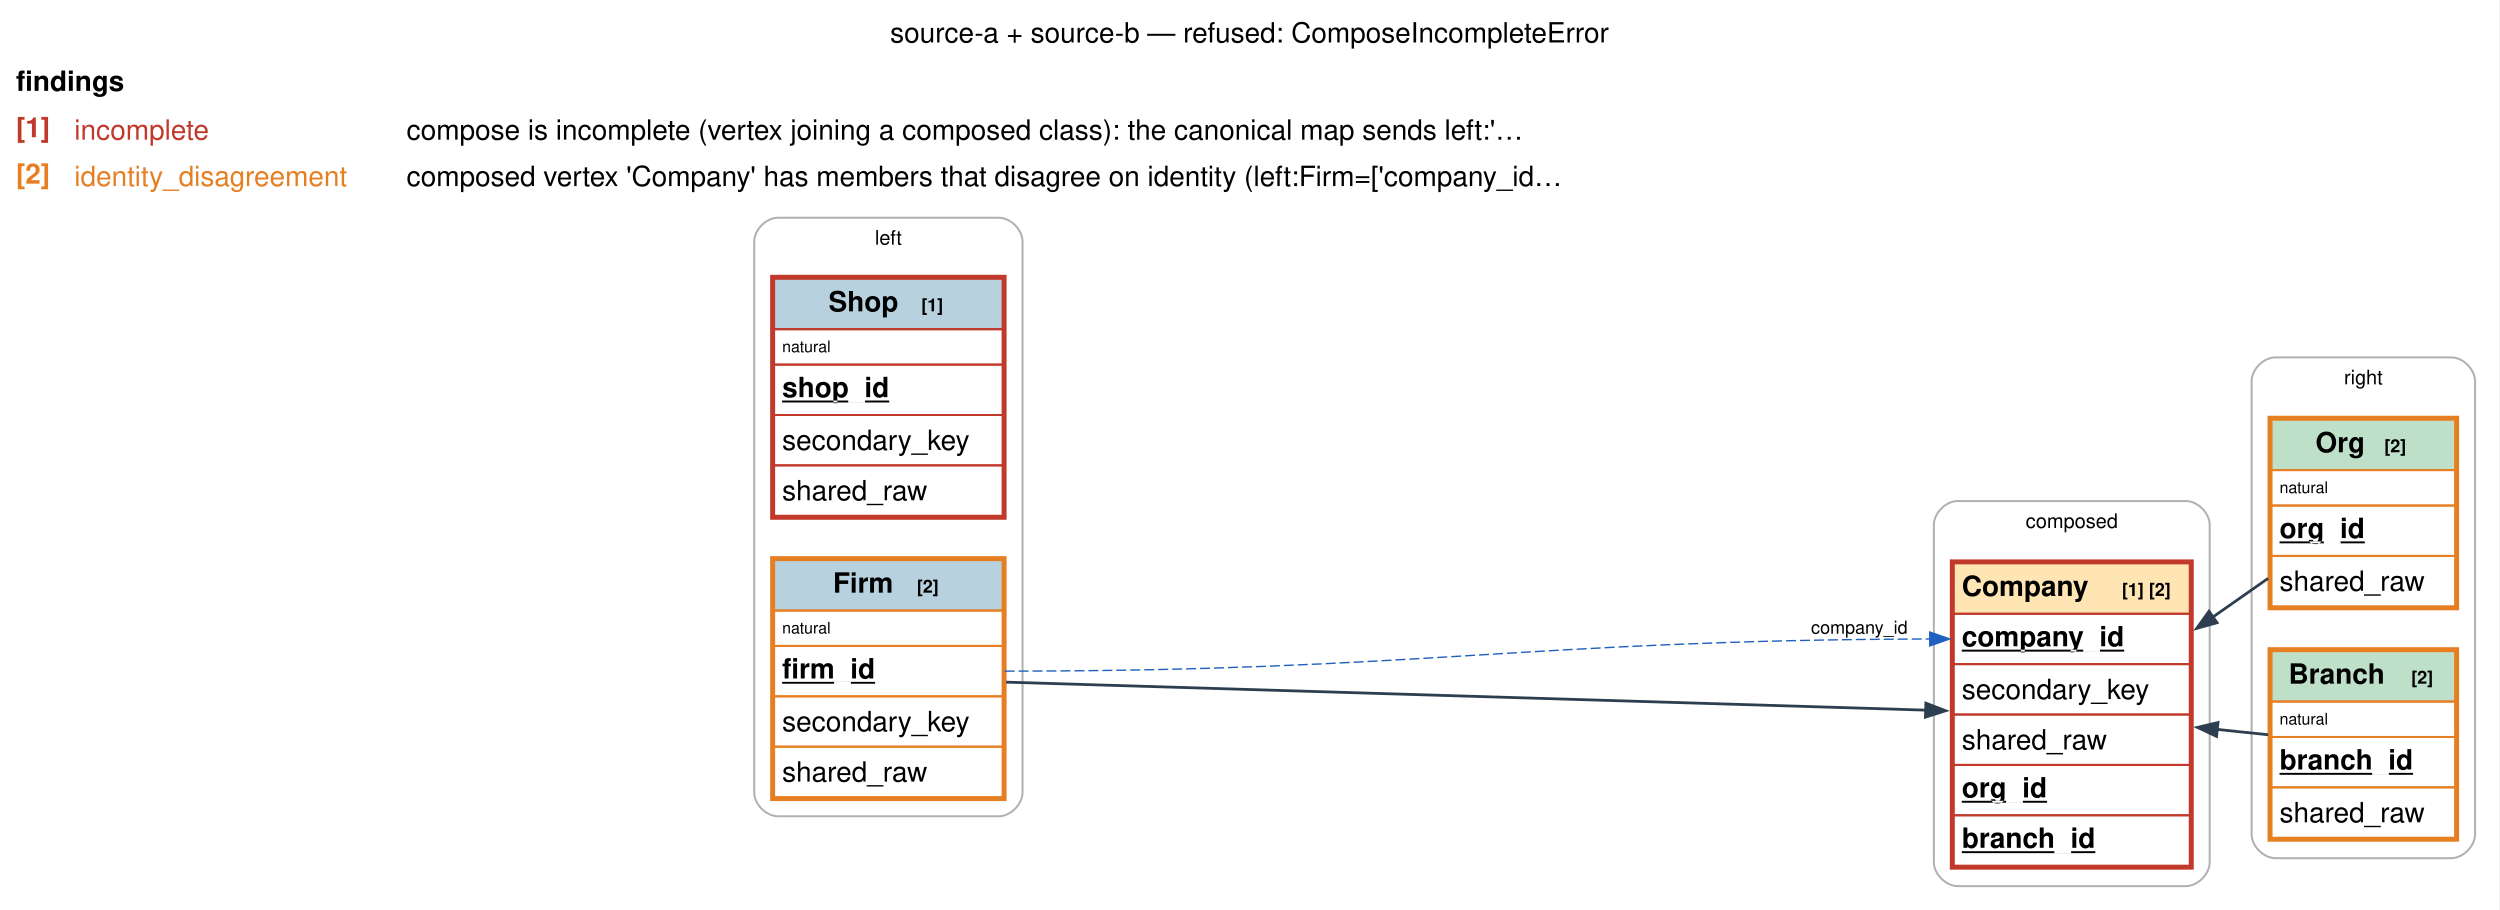
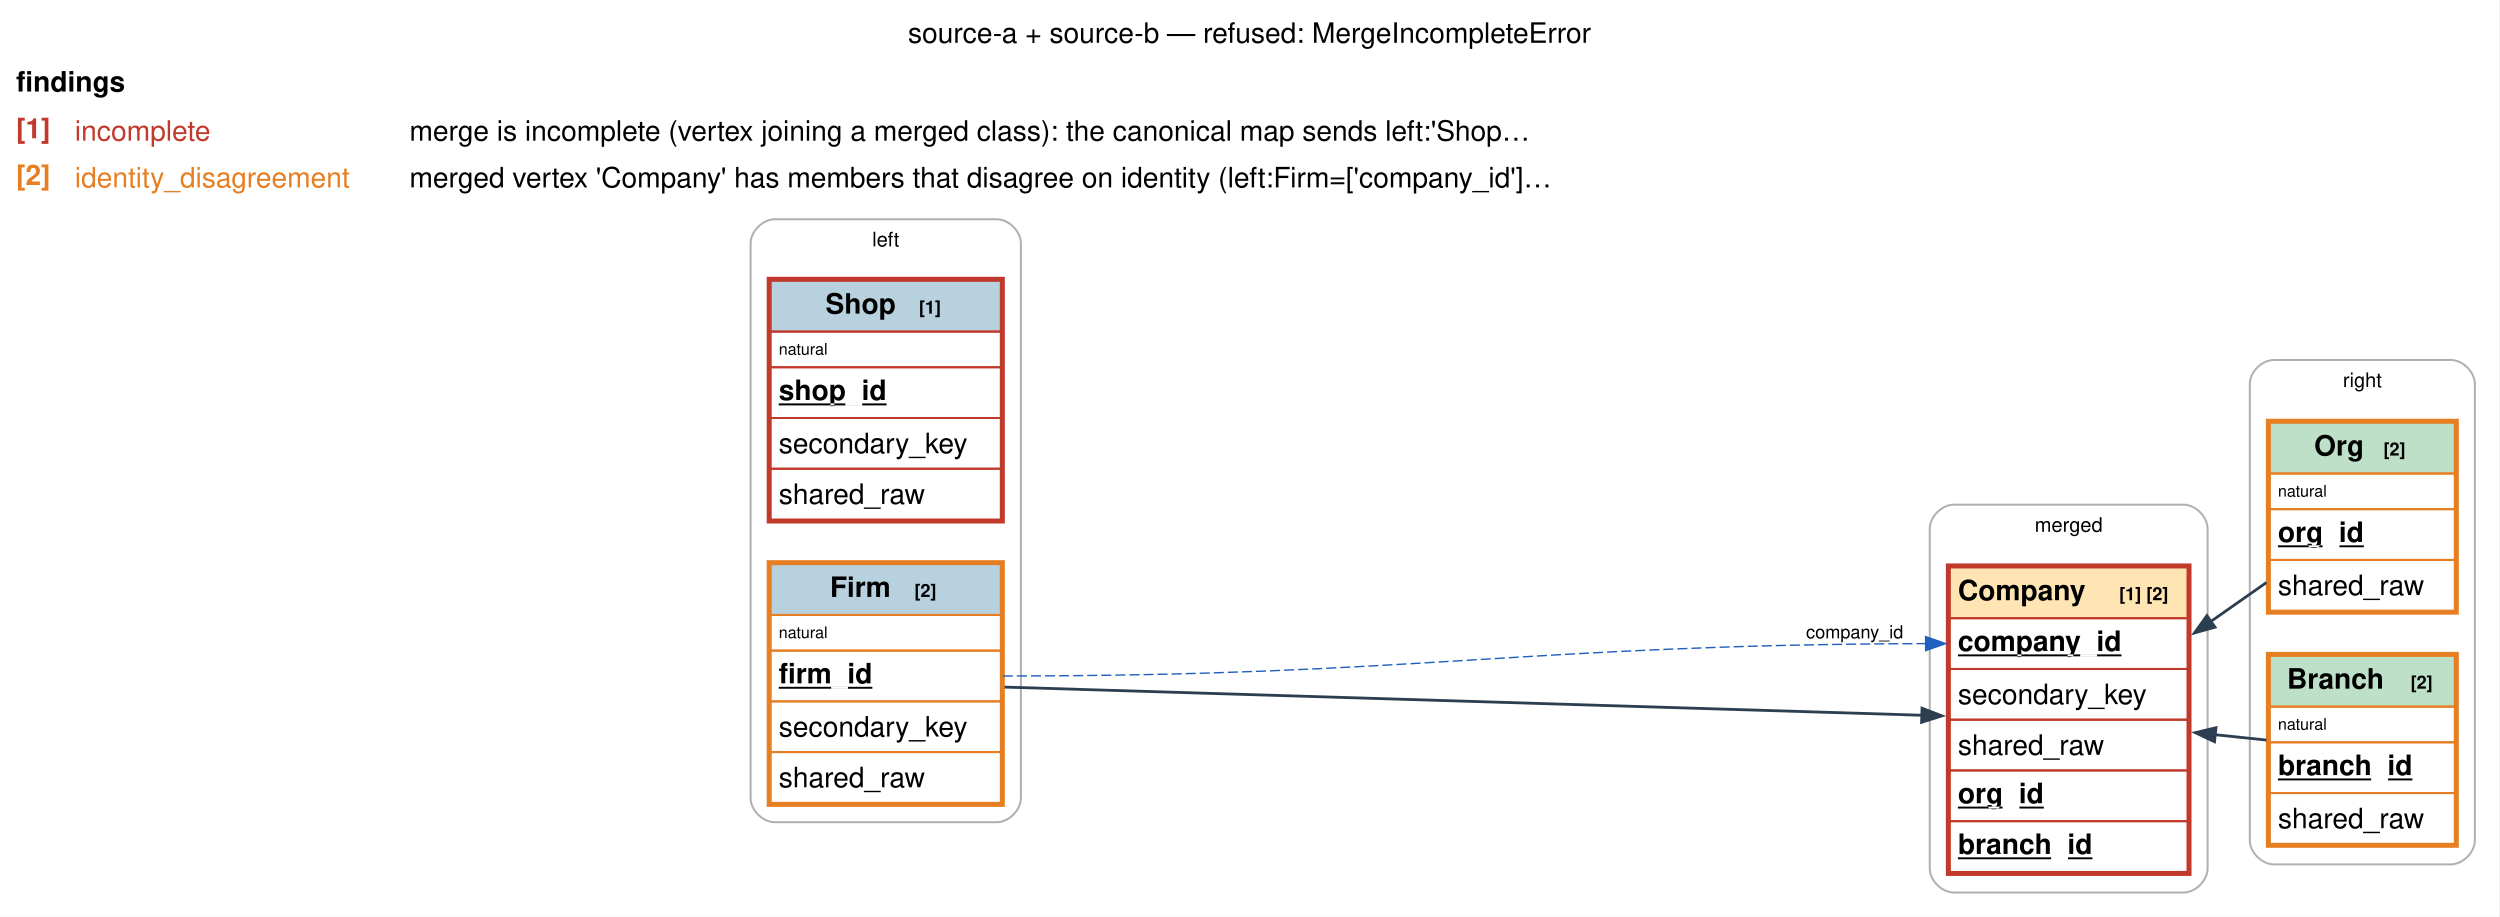
- <svg xmlns="http://www.w3.org/2000/svg" width="1253pt" height="456pt" viewBox="0.00 0.00 1253.00 456.00">
+ <svg xmlns="http://www.w3.org/2000/svg" width="1244pt" height="456pt" viewBox="0.00 0.00 1244.00 456.00">
  <g id="graph0" class="graph" transform="scale(1 1) rotate(0) translate(4 452.12)">
-     <polygon fill="white" stroke="none" points="-4,4 -4,-452.12 1248.5,-452.12 1248.5,4 -4,4" />
-     <text xml:space="preserve" text-anchor="middle" x="622.25" y="-430.82" font-family="Helvetica,sans-Serif" font-size="14.00">source-a + source-b — refused: ComposeIncompleteError</text>
+     <polygon fill="white" stroke="none" points="-4,4 -4,-452.12 1239.5,-452.12 1239.5,4 -4,4" />
+     <text xml:space="preserve" text-anchor="middle" x="617.75" y="-430.82" font-family="Helvetica,sans-Serif" font-size="14.00">source-a + source-b — refused: MergeIncompleteError</text>
    <g id="clust1" class="cluster">
-       <path fill="none" stroke="#b0b0b0" d="M386,-43C386,-43 496.5,-43 496.5,-43 502.5,-43 508.5,-49 508.5,-55 508.5,-55 508.5,-331 508.5,-331 508.5,-337 502.5,-343 496.5,-343 496.5,-343 386,-343 386,-343 380,-343 374,-337 374,-331 374,-331 374,-55 374,-55 374,-49 380,-43 386,-43" />
-       <text xml:space="preserve" text-anchor="middle" x="441.25" y="-329.5" font-family="Helvetica,sans-Serif" font-size="10.00">left</text>
+       <path fill="none" stroke="#b0b0b0" d="M381.5,-43C381.5,-43 492,-43 492,-43 498,-43 504,-49 504,-55 504,-55 504,-331 504,-331 504,-337 498,-343 492,-343 492,-343 381.5,-343 381.5,-343 375.5,-343 369.5,-337 369.5,-331 369.5,-331 369.5,-55 369.5,-55 369.5,-49 375.5,-43 381.5,-43" />
+       <text xml:space="preserve" text-anchor="middle" x="436.75" y="-329.5" font-family="Helvetica,sans-Serif" font-size="10.00">left</text>
    </g>
    <g id="clust2" class="cluster">
-       <path fill="none" stroke="#b0b0b0" d="M977.25,-8C977.25,-8 1091.5,-8 1091.5,-8 1097.5,-8 1103.5,-14 1103.5,-20 1103.5,-20 1103.5,-189 1103.5,-189 1103.5,-195 1097.5,-201 1091.5,-201 1091.5,-201 977.25,-201 977.25,-201 971.25,-201 965.25,-195 965.25,-189 965.25,-189 965.25,-20 965.25,-20 965.25,-14 971.25,-8 977.25,-8" />
-       <text xml:space="preserve" text-anchor="middle" x="1034.38" y="-187.5" font-family="Helvetica,sans-Serif" font-size="10.00">composed</text>
+       <path fill="none" stroke="#b0b0b0" d="M968.25,-8C968.25,-8 1082.5,-8 1082.5,-8 1088.5,-8 1094.5,-14 1094.5,-20 1094.5,-20 1094.5,-189 1094.5,-189 1094.5,-195 1088.5,-201 1082.5,-201 1082.5,-201 968.25,-201 968.25,-201 962.25,-201 956.25,-195 956.25,-189 956.25,-189 956.25,-20 956.25,-20 956.25,-14 962.25,-8 968.25,-8" />
+       <text xml:space="preserve" text-anchor="middle" x="1025.38" y="-187.5" font-family="Helvetica,sans-Serif" font-size="10.00">merged</text>
    </g>
    <g id="clust3" class="cluster">
-       <path fill="none" stroke="#b0b0b0" d="M1136.5,-22C1136.5,-22 1224.5,-22 1224.5,-22 1230.5,-22 1236.5,-28 1236.5,-34 1236.5,-34 1236.5,-261 1236.5,-261 1236.5,-267 1230.5,-273 1224.5,-273 1224.5,-273 1136.5,-273 1136.5,-273 1130.5,-273 1124.5,-267 1124.5,-261 1124.5,-261 1124.5,-34 1124.5,-34 1124.5,-28 1130.5,-22 1136.5,-22" />
-       <text xml:space="preserve" text-anchor="middle" x="1180.5" y="-259.5" font-family="Helvetica,sans-Serif" font-size="10.00">right</text>
+       <path fill="none" stroke="#b0b0b0" d="M1127.5,-22C1127.5,-22 1215.5,-22 1215.5,-22 1221.5,-22 1227.5,-28 1227.5,-34 1227.5,-34 1227.5,-261 1227.5,-261 1227.5,-267 1221.5,-273 1215.5,-273 1215.5,-273 1127.5,-273 1127.5,-273 1121.5,-273 1115.5,-267 1115.5,-261 1115.5,-261 1115.5,-34 1115.5,-34 1115.5,-28 1121.5,-22 1127.5,-22" />
+       <text xml:space="preserve" text-anchor="middle" x="1171.5" y="-259.5" font-family="Helvetica,sans-Serif" font-size="10.00">right</text>
    </g>
    <g id="node1" class="node">
-       <polygon fill="#b7d1df" stroke="none" points="384,-146.12 384,-171.38 498.5,-171.38 498.5,-146.12 384,-146.12" />
-       <polygon fill="none" stroke="#e67e22" points="384,-146.12 384,-171.38 498.5,-171.38 498.5,-146.12 384,-146.12" />
-       <text xml:space="preserve" text-anchor="start" x="413.5" y="-155.07" font-family="Helvetica,sans-Serif" font-weight="bold" font-size="14.00">Firm </text>
-       <text xml:space="preserve" text-anchor="start" x="455.5" y="-155.07" font-family="Helvetica,sans-Serif" font-weight="bold" font-size="9.00">[2]</text>
-       <polygon fill="none" stroke="#e67e22" points="384,-128.38 384,-146.12 498.5,-146.12 498.5,-128.38 384,-128.38" />
-       <text xml:space="preserve" text-anchor="start" x="388" y="-134.62" font-family="Helvetica,sans-Serif" font-size="8.00">natural</text>
-       <polygon fill="none" stroke="#e67e22" points="384,-103.12 384,-128.38 498.5,-128.38 498.5,-103.12 384,-103.12" />
-       <text xml:space="preserve" text-anchor="start" x="388" y="-112.08" font-family="Helvetica,sans-Serif" font-weight="bold" text-decoration="underline" font-size="14.00">firm_id</text>
-       <polygon fill="none" stroke="#e67e22" points="384,-77.88 384,-103.12 498.5,-103.12 498.5,-77.88 384,-77.88" />
-       <text xml:space="preserve" text-anchor="start" x="388" y="-85.62" font-family="Helvetica,sans-Serif" font-size="14.00">secondary_key</text>
-       <polygon fill="none" stroke="#e67e22" points="384,-52.62 384,-77.88 498.5,-77.88 498.5,-52.62 384,-52.62" />
-       <text xml:space="preserve" text-anchor="start" x="388" y="-60.38" font-family="Helvetica,sans-Serif" font-size="14.00">shared_raw</text>
-       <polygon fill="none" stroke="#e67e22" stroke-width="2" points="383,-51.62 383,-172.38 499.5,-172.38 499.5,-51.62 383,-51.62" />
+       <polygon fill="#b7d1df" stroke="none" points="379.5,-146.12 379.5,-171.38 494,-171.38 494,-146.12 379.5,-146.12" />
+       <polygon fill="none" stroke="#e67e22" points="379.5,-146.12 379.5,-171.38 494,-171.38 494,-146.12 379.5,-146.12" />
+       <text xml:space="preserve" text-anchor="start" x="409" y="-155.07" font-family="Helvetica,sans-Serif" font-weight="bold" font-size="14.00">Firm </text>
+       <text xml:space="preserve" text-anchor="start" x="451" y="-155.07" font-family="Helvetica,sans-Serif" font-weight="bold" font-size="9.00">[2]</text>
+       <polygon fill="none" stroke="#e67e22" points="379.5,-128.38 379.5,-146.12 494,-146.12 494,-128.38 379.5,-128.38" />
+       <text xml:space="preserve" text-anchor="start" x="383.5" y="-134.62" font-family="Helvetica,sans-Serif" font-size="8.00">natural</text>
+       <polygon fill="none" stroke="#e67e22" points="379.5,-103.12 379.5,-128.38 494,-128.38 494,-103.12 379.5,-103.12" />
+       <text xml:space="preserve" text-anchor="start" x="383.5" y="-112.08" font-family="Helvetica,sans-Serif" font-weight="bold" text-decoration="underline" font-size="14.00">firm_id</text>
+       <polygon fill="none" stroke="#e67e22" points="379.5,-77.88 379.5,-103.12 494,-103.12 494,-77.88 379.5,-77.88" />
+       <text xml:space="preserve" text-anchor="start" x="383.5" y="-85.62" font-family="Helvetica,sans-Serif" font-size="14.00">secondary_key</text>
+       <polygon fill="none" stroke="#e67e22" points="379.5,-52.62 379.5,-77.88 494,-77.88 494,-52.62 379.5,-52.62" />
+       <text xml:space="preserve" text-anchor="start" x="383.5" y="-60.38" font-family="Helvetica,sans-Serif" font-size="14.00">shared_raw</text>
+       <polygon fill="none" stroke="#e67e22" stroke-width="2" points="378.5,-51.62 378.5,-172.38 495,-172.38 495,-51.62 378.5,-51.62" />
    </g>
    <g id="node5" class="node">
-       <polygon fill="#ffe5b4" stroke="none" points="975.25,-144.5 975.25,-169.75 1093.5,-169.75 1093.5,-144.5 975.25,-144.5" />
-       <polygon fill="none" stroke="#c0392b" points="975.25,-144.5 975.25,-169.75 1093.5,-169.75 1093.5,-144.5 975.25,-144.5" />
-       <text xml:space="preserve" text-anchor="start" x="979.25" y="-153.45" font-family="Helvetica,sans-Serif" font-weight="bold" font-size="14.00">Company </text>
-       <text xml:space="preserve" text-anchor="start" x="1059.5" y="-153.45" font-family="Helvetica,sans-Serif" font-weight="bold" font-size="9.00">[1] [2]</text>
-       <polygon fill="none" stroke="#c0392b" points="975.25,-119.25 975.25,-144.5 1093.5,-144.5 1093.5,-119.25 975.25,-119.25" />
-       <text xml:space="preserve" text-anchor="start" x="979.25" y="-128.2" font-family="Helvetica,sans-Serif" font-weight="bold" text-decoration="underline" font-size="14.00">company_id</text>
-       <polygon fill="none" stroke="#c0392b" points="975.25,-94 975.25,-119.25 1093.5,-119.25 1093.5,-94 975.25,-94" />
-       <text xml:space="preserve" text-anchor="start" x="979.25" y="-101.75" font-family="Helvetica,sans-Serif" font-size="14.00">secondary_key</text>
-       <polygon fill="none" stroke="#c0392b" points="975.25,-68.75 975.25,-94 1093.5,-94 1093.5,-68.75 975.25,-68.75" />
-       <text xml:space="preserve" text-anchor="start" x="979.25" y="-76.5" font-family="Helvetica,sans-Serif" font-size="14.00">shared_raw</text>
-       <polygon fill="none" stroke="#c0392b" points="975.25,-43.5 975.25,-68.75 1093.5,-68.75 1093.5,-43.5 975.25,-43.5" />
-       <text xml:space="preserve" text-anchor="start" x="979.25" y="-52.45" font-family="Helvetica,sans-Serif" font-weight="bold" text-decoration="underline" font-size="14.00">org_id</text>
-       <polygon fill="none" stroke="#c0392b" points="975.25,-18.25 975.25,-43.5 1093.5,-43.5 1093.5,-18.25 975.25,-18.25" />
-       <text xml:space="preserve" text-anchor="start" x="979.25" y="-27.2" font-family="Helvetica,sans-Serif" font-weight="bold" text-decoration="underline" font-size="14.00">branch_id</text>
-       <polygon fill="none" stroke="#c0392b" stroke-width="2" points="974.25,-17.25 974.25,-170.75 1094.5,-170.75 1094.5,-17.25 974.25,-17.25" />
+       <polygon fill="#ffe5b4" stroke="none" points="966.25,-144.5 966.25,-169.75 1084.5,-169.75 1084.5,-144.5 966.25,-144.5" />
+       <polygon fill="none" stroke="#c0392b" points="966.25,-144.5 966.25,-169.75 1084.5,-169.75 1084.5,-144.5 966.25,-144.5" />
+       <text xml:space="preserve" text-anchor="start" x="970.25" y="-153.45" font-family="Helvetica,sans-Serif" font-weight="bold" font-size="14.00">Company </text>
+       <text xml:space="preserve" text-anchor="start" x="1050.5" y="-153.45" font-family="Helvetica,sans-Serif" font-weight="bold" font-size="9.00">[1] [2]</text>
+       <polygon fill="none" stroke="#c0392b" points="966.25,-119.25 966.25,-144.5 1084.5,-144.5 1084.5,-119.25 966.25,-119.25" />
+       <text xml:space="preserve" text-anchor="start" x="970.25" y="-128.2" font-family="Helvetica,sans-Serif" font-weight="bold" text-decoration="underline" font-size="14.00">company_id</text>
+       <polygon fill="none" stroke="#c0392b" points="966.25,-94 966.25,-119.25 1084.5,-119.25 1084.5,-94 966.25,-94" />
+       <text xml:space="preserve" text-anchor="start" x="970.25" y="-101.75" font-family="Helvetica,sans-Serif" font-size="14.00">secondary_key</text>
+       <polygon fill="none" stroke="#c0392b" points="966.25,-68.75 966.25,-94 1084.5,-94 1084.5,-68.75 966.25,-68.75" />
+       <text xml:space="preserve" text-anchor="start" x="970.25" y="-76.5" font-family="Helvetica,sans-Serif" font-size="14.00">shared_raw</text>
+       <polygon fill="none" stroke="#c0392b" points="966.25,-43.5 966.25,-68.75 1084.5,-68.75 1084.5,-43.5 966.25,-43.5" />
+       <text xml:space="preserve" text-anchor="start" x="970.25" y="-52.45" font-family="Helvetica,sans-Serif" font-weight="bold" text-decoration="underline" font-size="14.00">org_id</text>
+       <polygon fill="none" stroke="#c0392b" points="966.25,-18.25 966.25,-43.5 1084.5,-43.5 1084.5,-18.25 966.25,-18.25" />
+       <text xml:space="preserve" text-anchor="start" x="970.25" y="-27.2" font-family="Helvetica,sans-Serif" font-weight="bold" text-decoration="underline" font-size="14.00">branch_id</text>
+       <polygon fill="none" stroke="#c0392b" stroke-width="2" points="965.25,-17.25 965.25,-170.75 1085.5,-170.75 1085.5,-17.25 965.25,-17.25" />
    </g>
    <g id="edge1" class="edge">
-       <path fill="none" stroke="#2c3e50" stroke-width="1.4" d="M500.28,-110.23C608.97,-106.92 842.96,-99.8 961.46,-96.19" />
-       <polygon fill="#2c3e50" stroke="#2c3e50" stroke-width="1.4" points="961.25,-99.7 971.13,-95.9 961.03,-92.7 961.25,-99.7" />
+       <path fill="none" stroke="#2c3e50" stroke-width="1.4" d="M495.87,-110.22C603.77,-106.91 834.75,-99.82 952.35,-96.21" />
+       <polygon fill="#2c3e50" stroke="#2c3e50" stroke-width="1.4" points="952.4,-99.71 962.29,-95.91 952.18,-92.71 952.4,-99.71" />
    </g>
    <g id="edge2" class="edge">
-       <path fill="none" stroke="#1f5fbf" stroke-width="0.7" stroke-dasharray="5,2" d="M499.5,-115.75C706.91,-115.75 761.23,-131.31 963.26,-131.86" />
-       <polygon fill="#1f5fbf" stroke="#1f5fbf" stroke-width="0.7" points="963.19,-135.36 973.19,-131.87 963.2,-128.36 963.19,-135.36" />
-       <text xml:space="preserve" text-anchor="middle" x="927.88" y="-134.5" font-family="Helvetica,sans-Serif" font-size="9.00">company_id</text>
+       <path fill="none" stroke="#1f5fbf" stroke-width="0.7" stroke-dasharray="5,2" d="M495,-115.75C700.45,-115.75 754.25,-131.31 954.37,-131.86" />
+       <polygon fill="#1f5fbf" stroke="#1f5fbf" stroke-width="0.7" points="954.19,-135.36 964.19,-131.87 954.2,-128.36 954.19,-135.36" />
+       <text xml:space="preserve" text-anchor="middle" x="918.88" y="-134.5" font-family="Helvetica,sans-Serif" font-size="9.00">company_id</text>
    </g>
    <g id="node2" class="node">
-       <polygon fill="#b7d1df" stroke="none" points="384,-287.12 384,-312.38 498.5,-312.38 498.5,-287.12 384,-287.12" />
-       <polygon fill="none" stroke="#c0392b" points="384,-287.12 384,-312.38 498.5,-312.38 498.5,-287.12 384,-287.12" />
-       <text xml:space="preserve" text-anchor="start" x="411.25" y="-296.07" font-family="Helvetica,sans-Serif" font-weight="bold" font-size="14.00">Shop </text>
-       <text xml:space="preserve" text-anchor="start" x="457.75" y="-296.07" font-family="Helvetica,sans-Serif" font-weight="bold" font-size="9.00">[1]</text>
-       <polygon fill="none" stroke="#c0392b" points="384,-269.38 384,-287.12 498.5,-287.12 498.5,-269.38 384,-269.38" />
-       <text xml:space="preserve" text-anchor="start" x="388" y="-275.62" font-family="Helvetica,sans-Serif" font-size="8.00">natural</text>
-       <polygon fill="none" stroke="#c0392b" points="384,-244.12 384,-269.38 498.5,-269.38 498.5,-244.12 384,-244.12" />
-       <text xml:space="preserve" text-anchor="start" x="388" y="-253.07" font-family="Helvetica,sans-Serif" font-weight="bold" text-decoration="underline" font-size="14.00">shop_id</text>
-       <polygon fill="none" stroke="#c0392b" points="384,-218.88 384,-244.12 498.5,-244.12 498.5,-218.88 384,-218.88" />
-       <text xml:space="preserve" text-anchor="start" x="388" y="-226.62" font-family="Helvetica,sans-Serif" font-size="14.00">secondary_key</text>
-       <polygon fill="none" stroke="#c0392b" points="384,-193.62 384,-218.88 498.5,-218.88 498.5,-193.62 384,-193.62" />
-       <text xml:space="preserve" text-anchor="start" x="388" y="-201.38" font-family="Helvetica,sans-Serif" font-size="14.00">shared_raw</text>
-       <polygon fill="none" stroke="#c0392b" stroke-width="2" points="383,-192.62 383,-313.38 499.5,-313.38 499.5,-192.62 383,-192.62" />
+       <polygon fill="#b7d1df" stroke="none" points="379.5,-287.12 379.5,-312.38 494,-312.38 494,-287.12 379.5,-287.12" />
+       <polygon fill="none" stroke="#c0392b" points="379.5,-287.12 379.5,-312.38 494,-312.38 494,-287.12 379.5,-287.12" />
+       <text xml:space="preserve" text-anchor="start" x="406.75" y="-296.07" font-family="Helvetica,sans-Serif" font-weight="bold" font-size="14.00">Shop </text>
+       <text xml:space="preserve" text-anchor="start" x="453.25" y="-296.07" font-family="Helvetica,sans-Serif" font-weight="bold" font-size="9.00">[1]</text>
+       <polygon fill="none" stroke="#c0392b" points="379.5,-269.38 379.5,-287.12 494,-287.12 494,-269.38 379.5,-269.38" />
+       <text xml:space="preserve" text-anchor="start" x="383.5" y="-275.62" font-family="Helvetica,sans-Serif" font-size="8.00">natural</text>
+       <polygon fill="none" stroke="#c0392b" points="379.5,-244.12 379.5,-269.38 494,-269.38 494,-244.12 379.5,-244.12" />
+       <text xml:space="preserve" text-anchor="start" x="383.5" y="-253.07" font-family="Helvetica,sans-Serif" font-weight="bold" text-decoration="underline" font-size="14.00">shop_id</text>
+       <polygon fill="none" stroke="#c0392b" points="379.5,-218.88 379.5,-244.12 494,-244.12 494,-218.88 379.5,-218.88" />
+       <text xml:space="preserve" text-anchor="start" x="383.5" y="-226.62" font-family="Helvetica,sans-Serif" font-size="14.00">secondary_key</text>
+       <polygon fill="none" stroke="#c0392b" points="379.5,-193.62 379.5,-218.88 494,-218.88 494,-193.62 379.5,-193.62" />
+       <text xml:space="preserve" text-anchor="start" x="383.5" y="-201.38" font-family="Helvetica,sans-Serif" font-size="14.00">shared_raw</text>
+       <polygon fill="none" stroke="#c0392b" stroke-width="2" points="378.5,-192.62 378.5,-313.38 495,-313.38 495,-192.62 378.5,-192.62" />
    </g>
    <g id="node3" class="node">
-       <polygon fill="#bedfc8" stroke="none" points="1134.5,-216.5 1134.5,-241.75 1226.5,-241.75 1226.5,-216.5 1134.5,-216.5" />
-       <polygon fill="none" stroke="#e67e22" points="1134.5,-216.5 1134.5,-241.75 1226.5,-241.75 1226.5,-216.5 1134.5,-216.5" />
-       <text xml:space="preserve" text-anchor="start" x="1156.5" y="-225.45" font-family="Helvetica,sans-Serif" font-weight="bold" font-size="14.00">Org </text>
-       <text xml:space="preserve" text-anchor="start" x="1191" y="-225.45" font-family="Helvetica,sans-Serif" font-weight="bold" font-size="9.00">[2]</text>
-       <polygon fill="none" stroke="#e67e22" points="1134.5,-198.75 1134.5,-216.5 1226.5,-216.5 1226.5,-198.75 1134.5,-198.75" />
-       <text xml:space="preserve" text-anchor="start" x="1138.5" y="-205" font-family="Helvetica,sans-Serif" font-size="8.00">natural</text>
-       <polygon fill="none" stroke="#e67e22" points="1134.5,-173.5 1134.5,-198.75 1226.5,-198.75 1226.5,-173.5 1134.5,-173.5" />
-       <text xml:space="preserve" text-anchor="start" x="1138.5" y="-182.45" font-family="Helvetica,sans-Serif" font-weight="bold" text-decoration="underline" font-size="14.00">org_id</text>
-       <polygon fill="none" stroke="#e67e22" points="1134.5,-148.25 1134.5,-173.5 1226.5,-173.5 1226.5,-148.25 1134.5,-148.25" />
-       <text xml:space="preserve" text-anchor="start" x="1138.5" y="-156" font-family="Helvetica,sans-Serif" font-size="14.00">shared_raw</text>
-       <polygon fill="none" stroke="#e67e22" stroke-width="2" points="1133.5,-147.25 1133.5,-242.75 1227.5,-242.75 1227.5,-147.25 1133.5,-147.25" />
+       <polygon fill="#bedfc8" stroke="none" points="1125.5,-216.5 1125.5,-241.75 1217.5,-241.75 1217.5,-216.5 1125.5,-216.5" />
+       <polygon fill="none" stroke="#e67e22" points="1125.5,-216.5 1125.5,-241.75 1217.5,-241.75 1217.5,-216.5 1125.5,-216.5" />
+       <text xml:space="preserve" text-anchor="start" x="1147.5" y="-225.45" font-family="Helvetica,sans-Serif" font-weight="bold" font-size="14.00">Org </text>
+       <text xml:space="preserve" text-anchor="start" x="1182" y="-225.45" font-family="Helvetica,sans-Serif" font-weight="bold" font-size="9.00">[2]</text>
+       <polygon fill="none" stroke="#e67e22" points="1125.5,-198.75 1125.5,-216.5 1217.5,-216.5 1217.5,-198.75 1125.5,-198.75" />
+       <text xml:space="preserve" text-anchor="start" x="1129.5" y="-205" font-family="Helvetica,sans-Serif" font-size="8.00">natural</text>
+       <polygon fill="none" stroke="#e67e22" points="1125.5,-173.5 1125.5,-198.75 1217.5,-198.75 1217.5,-173.5 1125.5,-173.5" />
+       <text xml:space="preserve" text-anchor="start" x="1129.5" y="-182.45" font-family="Helvetica,sans-Serif" font-weight="bold" text-decoration="underline" font-size="14.00">org_id</text>
+       <polygon fill="none" stroke="#e67e22" points="1125.5,-148.25 1125.5,-173.5 1217.5,-173.5 1217.5,-148.25 1125.5,-148.25" />
+       <text xml:space="preserve" text-anchor="start" x="1129.5" y="-156" font-family="Helvetica,sans-Serif" font-size="14.00">shared_raw</text>
+       <polygon fill="none" stroke="#e67e22" stroke-width="2" points="1124.5,-147.25 1124.5,-242.75 1218.5,-242.75 1218.5,-147.25 1124.5,-147.25" />
    </g>
    <g id="node4" class="node">
-       <polygon fill="#bedfc8" stroke="none" points="1134.5,-100.5 1134.5,-125.75 1226.5,-125.75 1226.5,-100.5 1134.5,-100.5" />
-       <polygon fill="none" stroke="#e67e22" points="1134.5,-100.5 1134.5,-125.75 1226.5,-125.75 1226.5,-100.5 1134.5,-100.5" />
-       <text xml:space="preserve" text-anchor="start" x="1143" y="-109.45" font-family="Helvetica,sans-Serif" font-weight="bold" font-size="14.00">Branch </text>
-       <text xml:space="preserve" text-anchor="start" x="1204.5" y="-109.45" font-family="Helvetica,sans-Serif" font-weight="bold" font-size="9.00">[2]</text>
-       <polygon fill="none" stroke="#e67e22" points="1134.5,-82.75 1134.5,-100.5 1226.5,-100.5 1226.5,-82.75 1134.5,-82.75" />
-       <text xml:space="preserve" text-anchor="start" x="1138.5" y="-89" font-family="Helvetica,sans-Serif" font-size="8.00">natural</text>
-       <polygon fill="none" stroke="#e67e22" points="1134.5,-57.5 1134.5,-82.75 1226.5,-82.75 1226.5,-57.5 1134.5,-57.5" />
-       <text xml:space="preserve" text-anchor="start" x="1138.5" y="-66.45" font-family="Helvetica,sans-Serif" font-weight="bold" text-decoration="underline" font-size="14.00">branch_id</text>
-       <polygon fill="none" stroke="#e67e22" points="1134.5,-32.25 1134.5,-57.5 1226.5,-57.5 1226.5,-32.25 1134.5,-32.25" />
-       <text xml:space="preserve" text-anchor="start" x="1138.5" y="-40" font-family="Helvetica,sans-Serif" font-size="14.00">shared_raw</text>
-       <polygon fill="none" stroke="#e67e22" stroke-width="2" points="1133.5,-31.25 1133.5,-126.75 1227.5,-126.75 1227.5,-31.25 1133.5,-31.25" />
+       <polygon fill="#bedfc8" stroke="none" points="1125.5,-100.5 1125.5,-125.75 1217.5,-125.75 1217.5,-100.5 1125.5,-100.5" />
+       <polygon fill="none" stroke="#e67e22" points="1125.5,-100.5 1125.5,-125.75 1217.5,-125.75 1217.5,-100.5 1125.5,-100.5" />
+       <text xml:space="preserve" text-anchor="start" x="1134" y="-109.45" font-family="Helvetica,sans-Serif" font-weight="bold" font-size="14.00">Branch </text>
+       <text xml:space="preserve" text-anchor="start" x="1195.5" y="-109.45" font-family="Helvetica,sans-Serif" font-weight="bold" font-size="9.00">[2]</text>
+       <polygon fill="none" stroke="#e67e22" points="1125.5,-82.75 1125.5,-100.5 1217.5,-100.5 1217.5,-82.75 1125.5,-82.75" />
+       <text xml:space="preserve" text-anchor="start" x="1129.5" y="-89" font-family="Helvetica,sans-Serif" font-size="8.00">natural</text>
+       <polygon fill="none" stroke="#e67e22" points="1125.5,-57.5 1125.5,-82.75 1217.5,-82.75 1217.5,-57.5 1125.5,-57.5" />
+       <text xml:space="preserve" text-anchor="start" x="1129.5" y="-66.45" font-family="Helvetica,sans-Serif" font-weight="bold" text-decoration="underline" font-size="14.00">branch_id</text>
+       <polygon fill="none" stroke="#e67e22" points="1125.5,-32.25 1125.5,-57.5 1217.5,-57.5 1217.5,-32.25 1125.5,-32.25" />
+       <text xml:space="preserve" text-anchor="start" x="1129.5" y="-40" font-family="Helvetica,sans-Serif" font-size="14.00">shared_raw</text>
+       <polygon fill="none" stroke="#e67e22" stroke-width="2" points="1124.5,-31.25 1124.5,-126.75 1218.5,-126.75 1218.5,-31.25 1124.5,-31.25" />
    </g>
    <g id="edge3" class="edge">
-       <path fill="none" stroke="#2c3e50" stroke-width="1.4" d="M1105.01,-142.8C1114.42,-149.4 1123.89,-156.03 1132.78,-162.26" />
-       <polygon fill="#2c3e50" stroke="#2c3e50" stroke-width="1.4" points="1107.18,-140.04 1096.98,-137.17 1103.16,-145.78 1107.18,-140.04" />
+       <path fill="none" stroke="#2c3e50" stroke-width="1.4" d="M1096.01,-142.8C1105.42,-149.4 1114.89,-156.03 1123.78,-162.26" />
+       <polygon fill="#2c3e50" stroke="#2c3e50" stroke-width="1.4" points="1098.18,-140.04 1087.98,-137.17 1094.16,-145.78 1098.18,-140.04" />
    </g>
    <g id="edge4" class="edge">
-       <path fill="none" stroke="#2c3e50" stroke-width="1.4" d="M1107.09,-86.54C1115.82,-85.63 1124.55,-84.72 1132.78,-83.86" />
-       <polygon fill="#2c3e50" stroke="#2c3e50" stroke-width="1.4" points="1106.94,-83.03 1097.35,-87.55 1107.66,-90 1106.94,-83.03" />
+       <path fill="none" stroke="#2c3e50" stroke-width="1.4" d="M1098.09,-86.54C1106.82,-85.63 1115.55,-84.72 1123.78,-83.86" />
+       <polygon fill="#2c3e50" stroke="#2c3e50" stroke-width="1.4" points="1097.94,-83.03 1088.35,-87.55 1098.66,-90 1097.94,-83.03" />
    </g>
    <g id="node6" class="node">
      <text xml:space="preserve" text-anchor="start" x="4" y="-406.57" font-family="Helvetica,sans-Serif" font-weight="bold" font-size="14.00">findings</text>
      <text xml:space="preserve" text-anchor="start" x="4" y="-383.32" font-family="Helvetica,sans-Serif" font-weight="bold" font-size="14.00" fill="#c0392b">[1]</text>
      <text xml:space="preserve" text-anchor="start" x="33.25" y="-382.12" font-family="Helvetica,sans-Serif" font-size="14.00" fill="#c0392b">incomplete</text>
-       <text xml:space="preserve" text-anchor="start" x="199.75" y="-382.12" font-family="Helvetica,sans-Serif" font-size="14.00">compose is incomplete (vertex joining a composed class): the canonical map sends left:'…</text>
+       <text xml:space="preserve" text-anchor="start" x="199.75" y="-382.12" font-family="Helvetica,sans-Serif" font-size="14.00">merge is incomplete (vertex joining a merged class): the canonical map sends left:'Shop…</text>
      <text xml:space="preserve" text-anchor="start" x="4" y="-360.07" font-family="Helvetica,sans-Serif" font-weight="bold" font-size="14.00" fill="#e67e22">[2]</text>
      <text xml:space="preserve" text-anchor="start" x="33.25" y="-358.88" font-family="Helvetica,sans-Serif" font-size="14.00" fill="#e67e22">identity_disagreement</text>
-       <text xml:space="preserve" text-anchor="start" x="199.75" y="-358.88" font-family="Helvetica,sans-Serif" font-size="14.00">composed vertex 'Company' has members that disagree on identity (left:Firm=['company_id…</text>
+       <text xml:space="preserve" text-anchor="start" x="199.75" y="-358.88" font-family="Helvetica,sans-Serif" font-size="14.00">merged vertex 'Company' has members that disagree on identity (left:Firm=['company_id']…</text>
    </g>
  </g>
</svg>
